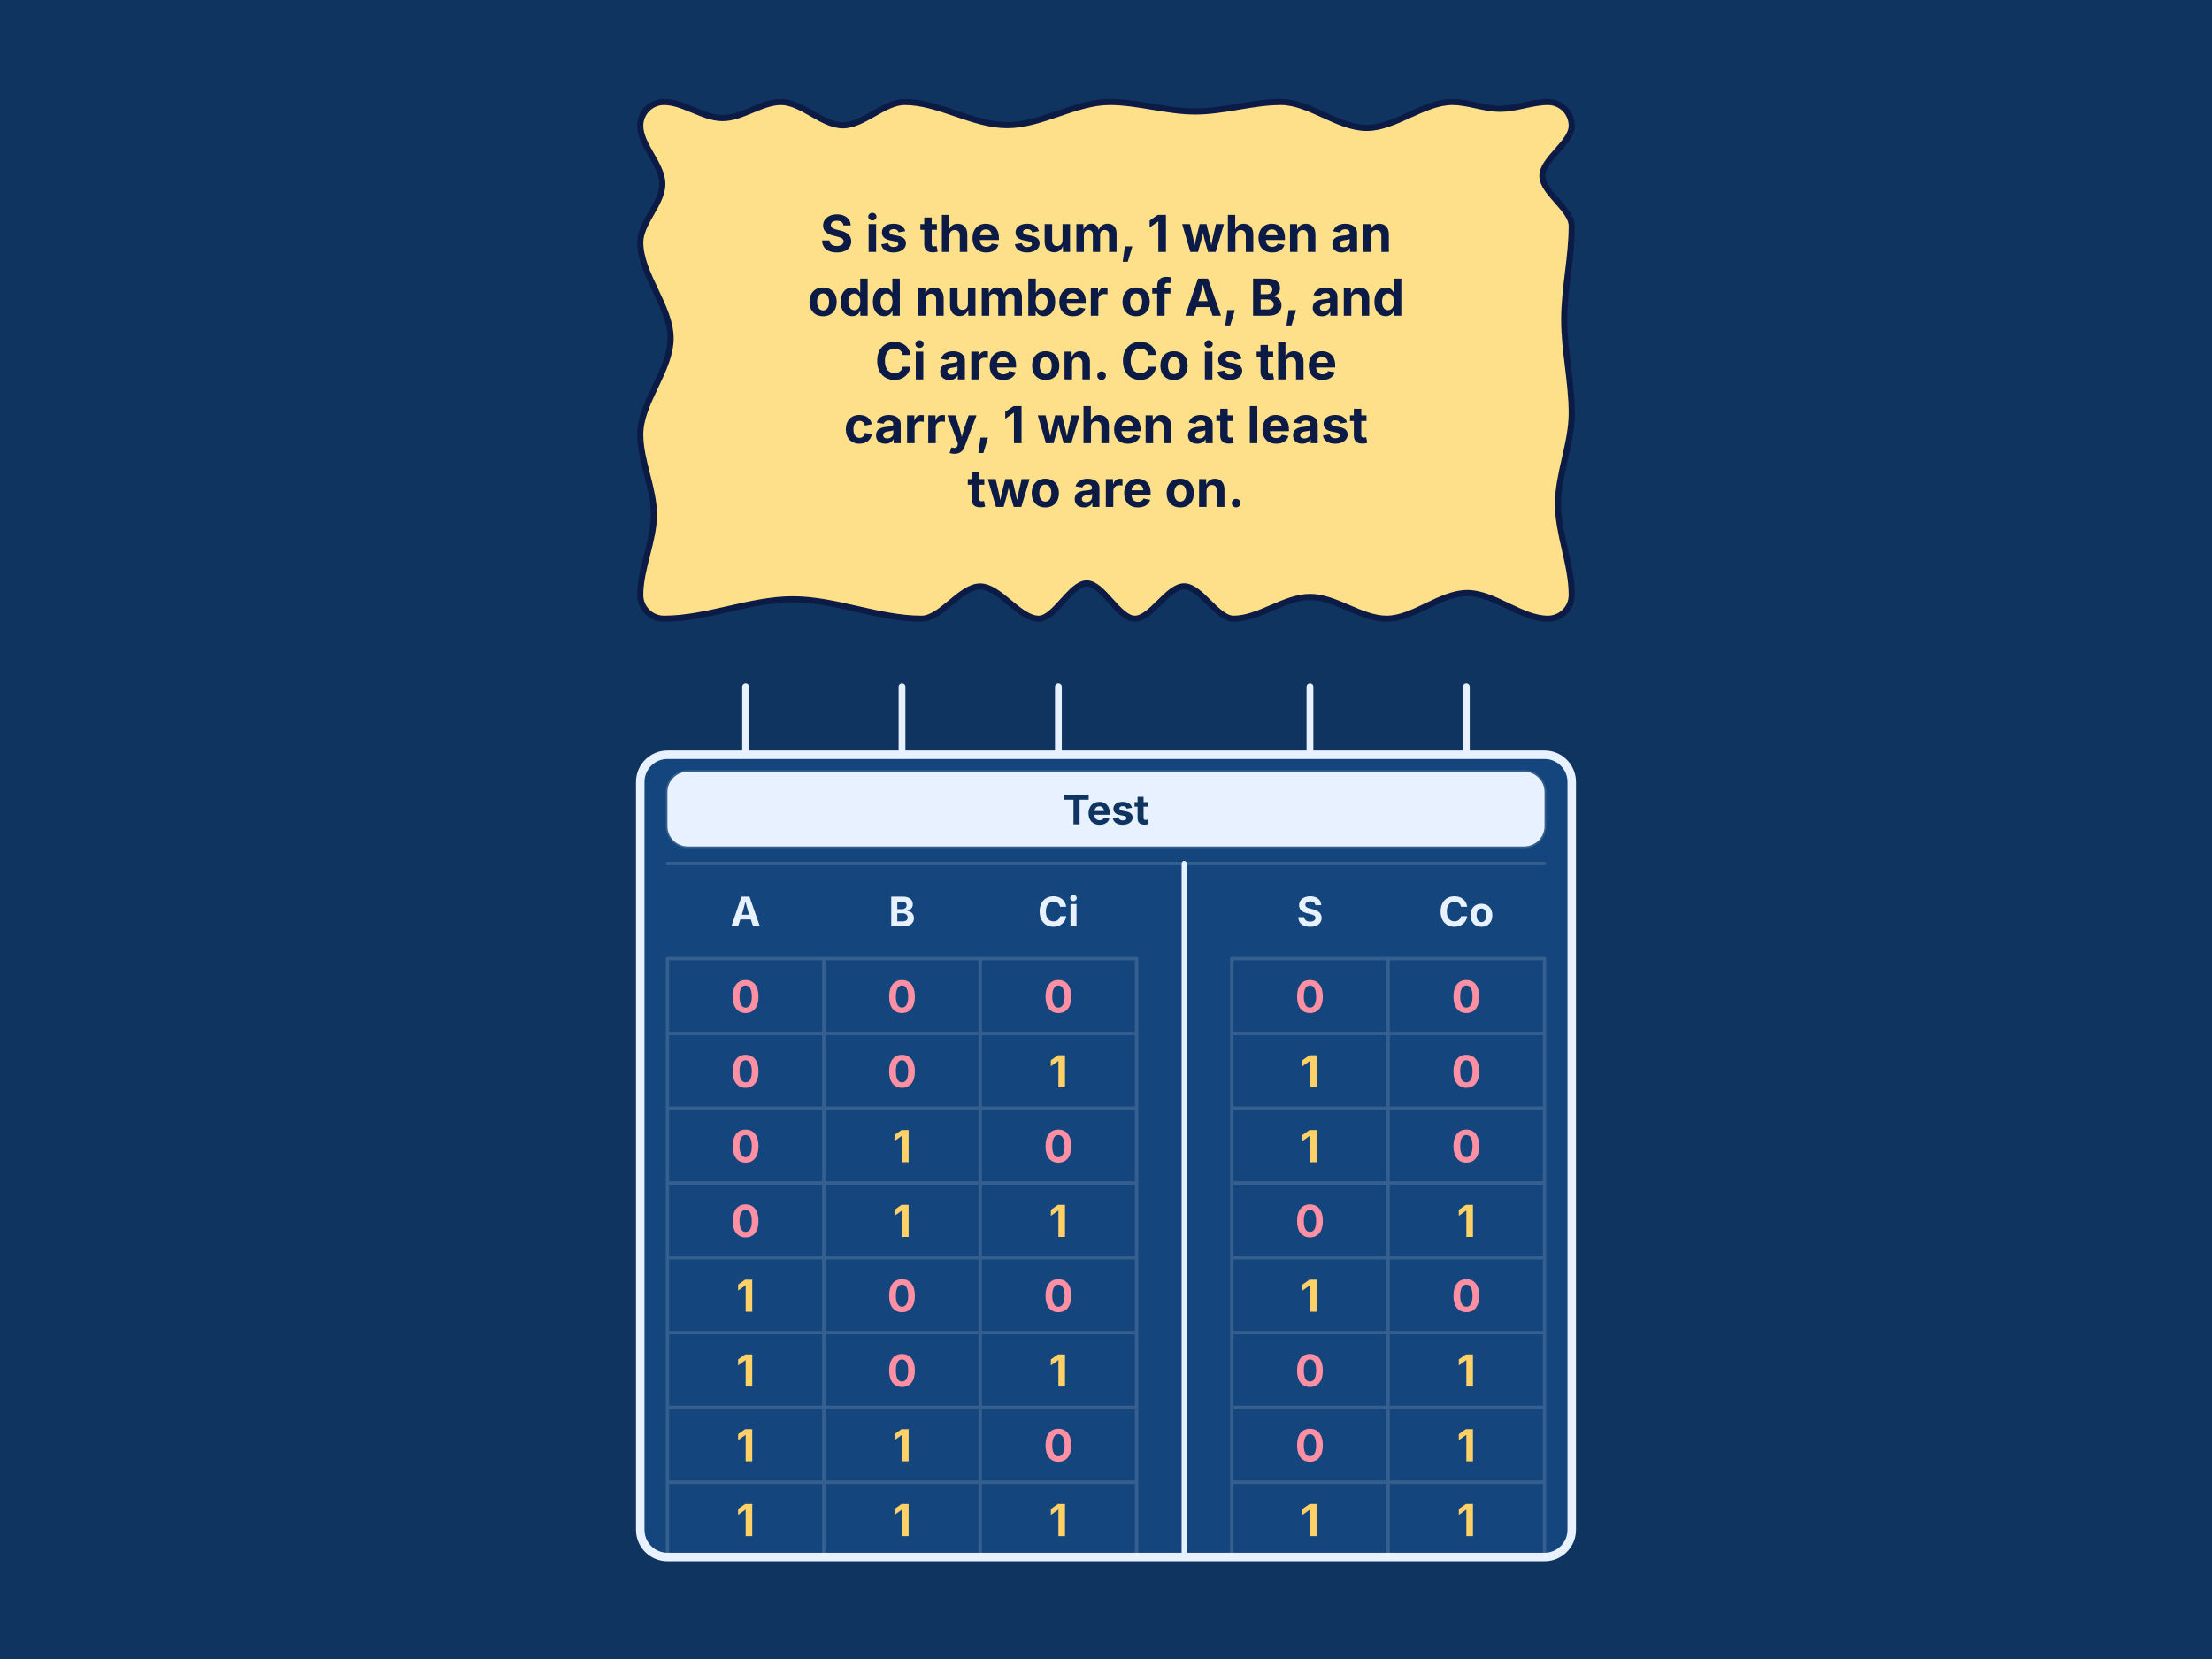
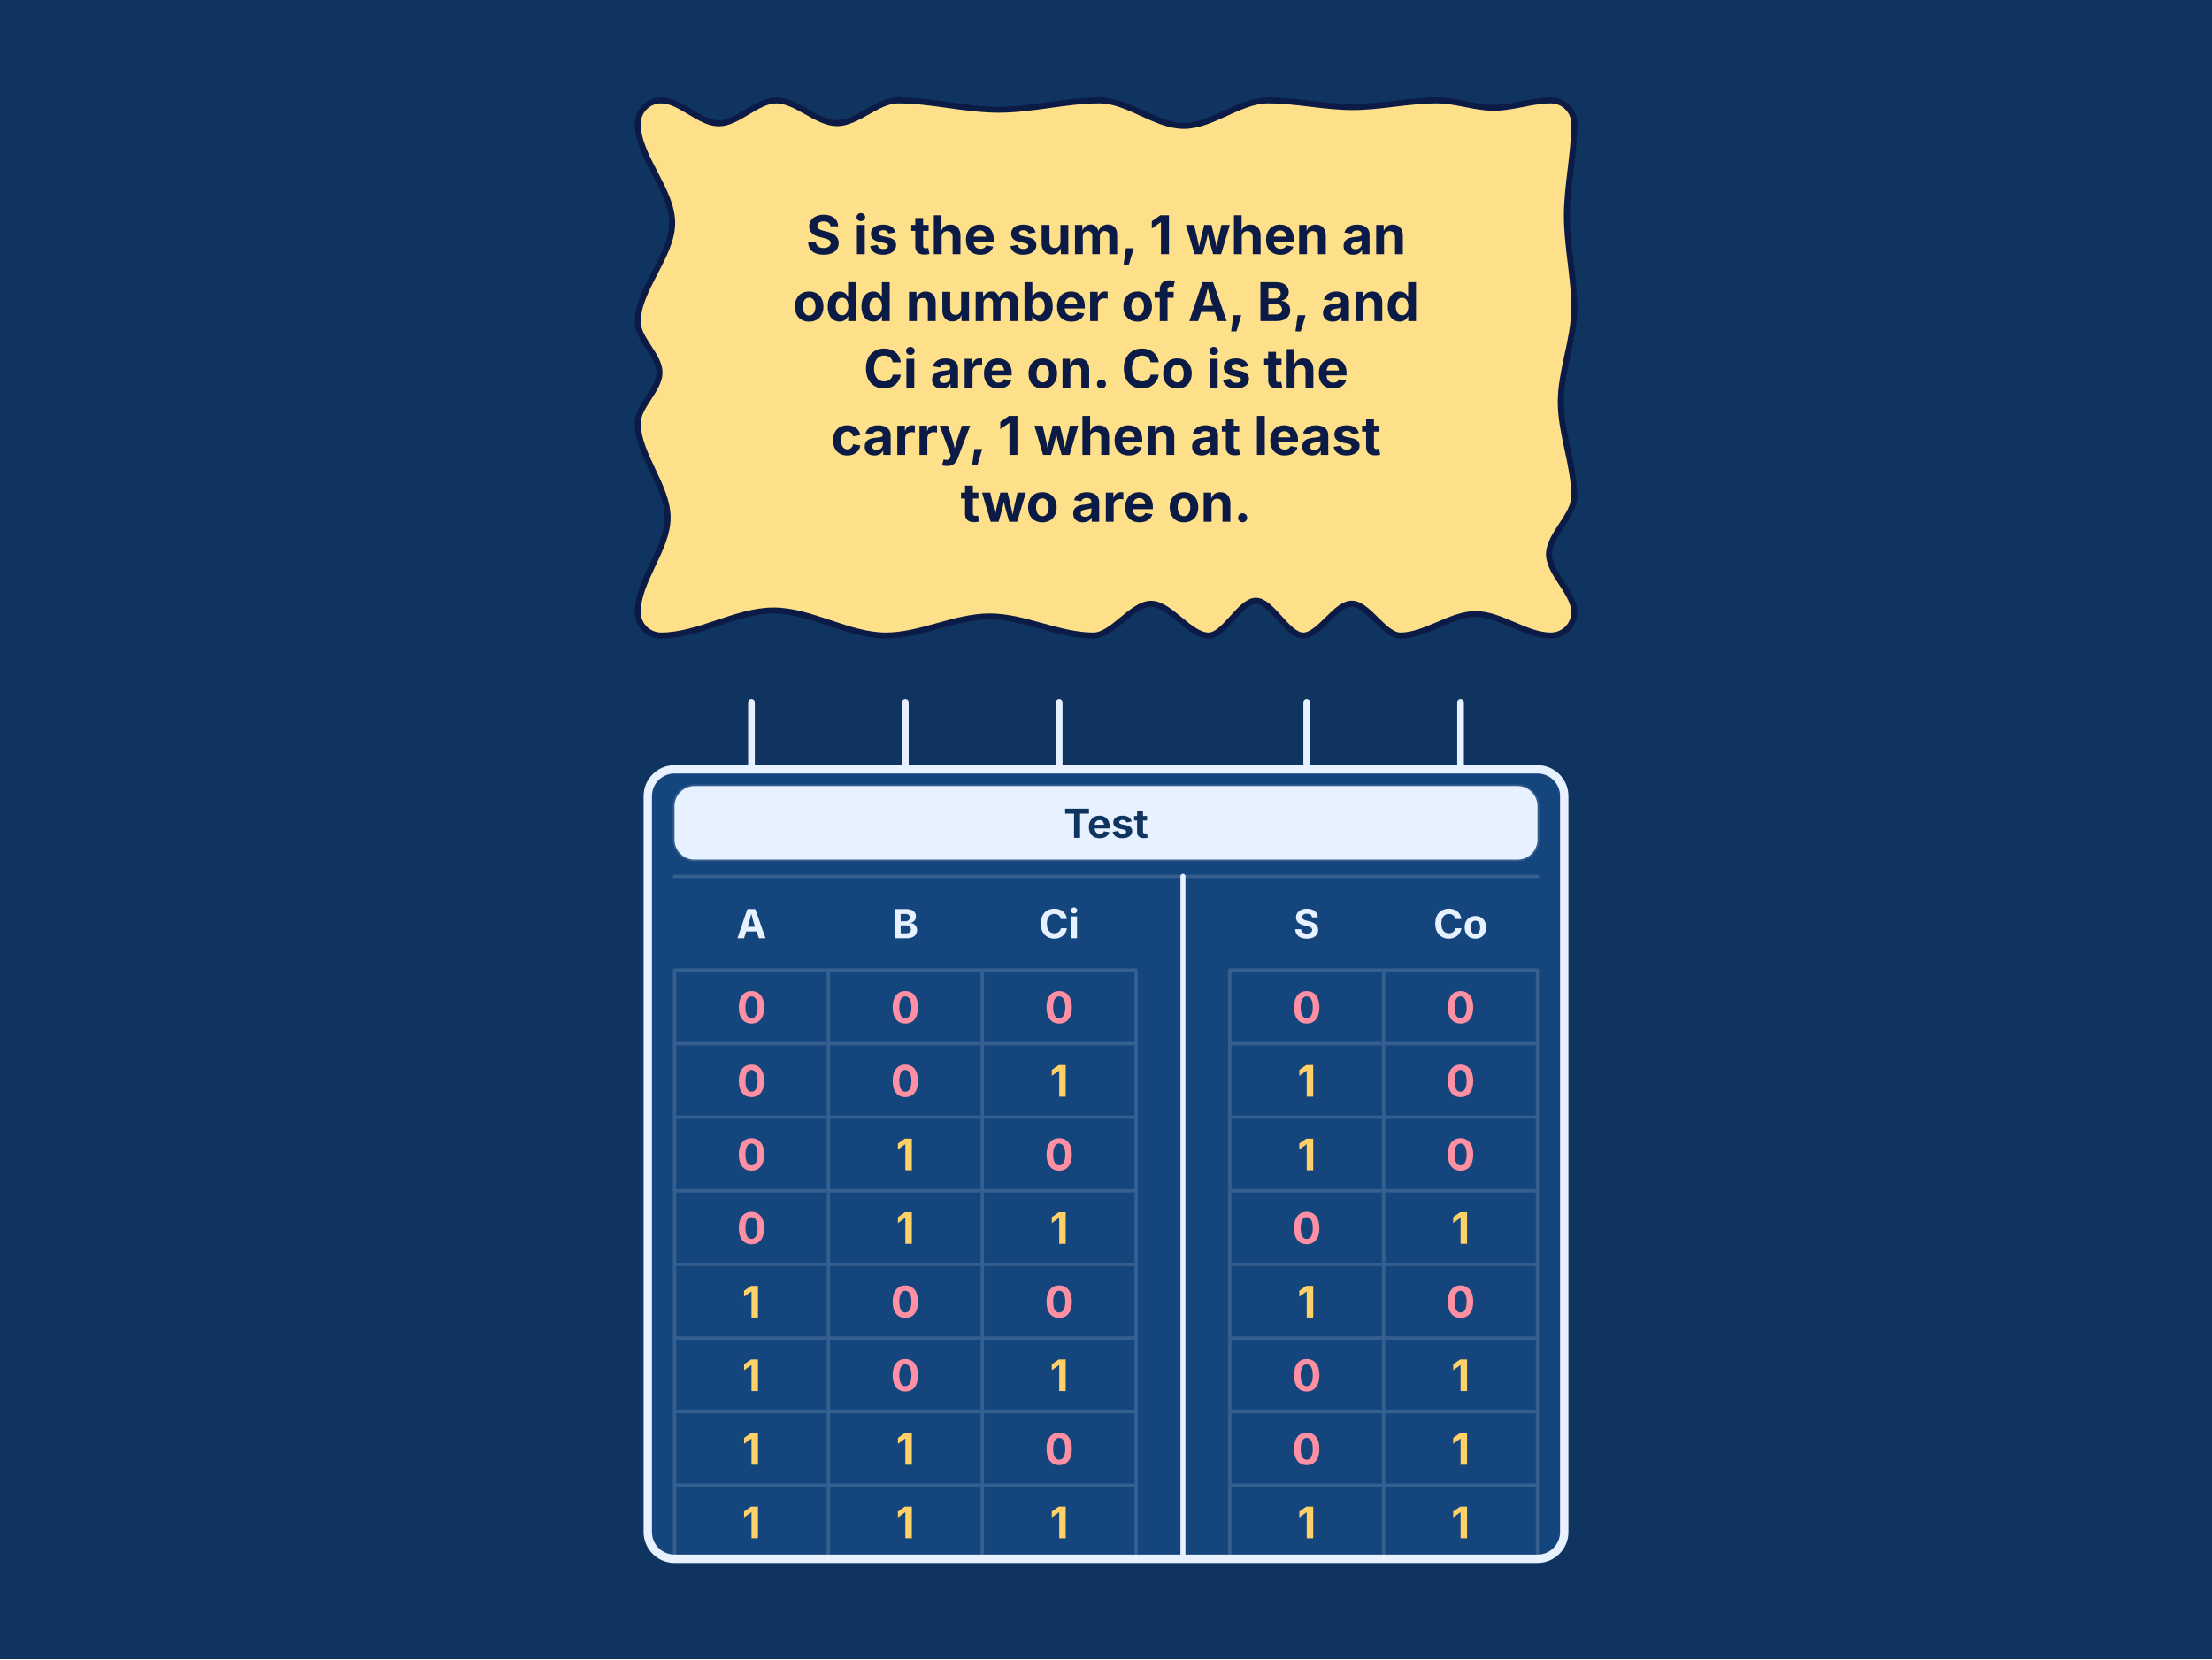
- <svg xmlns="http://www.w3.org/2000/svg" viewBox="-188.33 -222 650.67 488" width="650.67" height="488" font-family="Inter, 'Segoe UI', system-ui, -apple-system, sans-serif" stroke-linejoin="round" stroke-linecap="round">
-   <rect x="-188.33" y="-222" width="650.67" height="488" fill="#0f3460" />
+ <svg xmlns="http://www.w3.org/2000/svg" viewBox="-193.67 -230 661.33 496" width="661.33" height="496" font-family="Inter, 'Segoe UI', system-ui, -apple-system, sans-serif" stroke-linejoin="round" stroke-linecap="round">
+   <rect x="-193.67" y="-230" width="661.33" height="496" fill="#0f3460" />
  <g transform="matrix(1 0 0 1 0 0)">
    <path d="M8 0H266A8 8 0 0 1 274 8V228A8 8 0 0 1 266 236H8A8 8 0 0 1 0 228V8A8 8 0 0 1 8 0Z" fill="#15457d" stroke="#e8f1ff" stroke-width="2.5" />
    <path d="M31 0V-20M77 0V-20M123 0V-20M197 0V-20M243 0V-20" fill="none" stroke="#e8f1ff" stroke-width="2" />
    <text x="31" y="71" font-size="13" font-weight="700" fill="#ff8fa3" text-anchor="middle" dominant-baseline="middle">0</text>
    <text x="77" y="71" font-size="13" font-weight="700" fill="#ff8fa3" text-anchor="middle" dominant-baseline="middle">0</text>
    <text x="123" y="71" font-size="13" font-weight="700" fill="#ff8fa3" text-anchor="middle" dominant-baseline="middle">0</text>
    <text x="197" y="71" font-size="13" font-weight="700" fill="#ff8fa3" text-anchor="middle" dominant-baseline="middle">0</text>
    <text x="243" y="71" font-size="13" font-weight="700" fill="#ff8fa3" text-anchor="middle" dominant-baseline="middle">0</text>
    <text x="31" y="93" font-size="13" font-weight="700" fill="#ff8fa3" text-anchor="middle" dominant-baseline="middle">0</text>
    <text x="77" y="93" font-size="13" font-weight="700" fill="#ff8fa3" text-anchor="middle" dominant-baseline="middle">0</text>
    <text x="123" y="93" font-size="13" font-weight="700" fill="#ffd166" text-anchor="middle" dominant-baseline="middle">1</text>
    <text x="197" y="93" font-size="13" font-weight="700" fill="#ffd166" text-anchor="middle" dominant-baseline="middle">1</text>
    <text x="243" y="93" font-size="13" font-weight="700" fill="#ff8fa3" text-anchor="middle" dominant-baseline="middle">0</text>
    <text x="31" y="115" font-size="13" font-weight="700" fill="#ff8fa3" text-anchor="middle" dominant-baseline="middle">0</text>
    <text x="77" y="115" font-size="13" font-weight="700" fill="#ffd166" text-anchor="middle" dominant-baseline="middle">1</text>
    <text x="123" y="115" font-size="13" font-weight="700" fill="#ff8fa3" text-anchor="middle" dominant-baseline="middle">0</text>
    <text x="197" y="115" font-size="13" font-weight="700" fill="#ffd166" text-anchor="middle" dominant-baseline="middle">1</text>
    <text x="243" y="115" font-size="13" font-weight="700" fill="#ff8fa3" text-anchor="middle" dominant-baseline="middle">0</text>
    <text x="31" y="137" font-size="13" font-weight="700" fill="#ff8fa3" text-anchor="middle" dominant-baseline="middle">0</text>
    <text x="77" y="137" font-size="13" font-weight="700" fill="#ffd166" text-anchor="middle" dominant-baseline="middle">1</text>
    <text x="123" y="137" font-size="13" font-weight="700" fill="#ffd166" text-anchor="middle" dominant-baseline="middle">1</text>
    <text x="197" y="137" font-size="13" font-weight="700" fill="#ff8fa3" text-anchor="middle" dominant-baseline="middle">0</text>
    <text x="243" y="137" font-size="13" font-weight="700" fill="#ffd166" text-anchor="middle" dominant-baseline="middle">1</text>
    <text x="31" y="159" font-size="13" font-weight="700" fill="#ffd166" text-anchor="middle" dominant-baseline="middle">1</text>
    <text x="77" y="159" font-size="13" font-weight="700" fill="#ff8fa3" text-anchor="middle" dominant-baseline="middle">0</text>
    <text x="123" y="159" font-size="13" font-weight="700" fill="#ff8fa3" text-anchor="middle" dominant-baseline="middle">0</text>
    <text x="197" y="159" font-size="13" font-weight="700" fill="#ffd166" text-anchor="middle" dominant-baseline="middle">1</text>
    <text x="243" y="159" font-size="13" font-weight="700" fill="#ff8fa3" text-anchor="middle" dominant-baseline="middle">0</text>
    <text x="31" y="181" font-size="13" font-weight="700" fill="#ffd166" text-anchor="middle" dominant-baseline="middle">1</text>
    <text x="77" y="181" font-size="13" font-weight="700" fill="#ff8fa3" text-anchor="middle" dominant-baseline="middle">0</text>
    <text x="123" y="181" font-size="13" font-weight="700" fill="#ffd166" text-anchor="middle" dominant-baseline="middle">1</text>
    <text x="197" y="181" font-size="13" font-weight="700" fill="#ff8fa3" text-anchor="middle" dominant-baseline="middle">0</text>
    <text x="243" y="181" font-size="13" font-weight="700" fill="#ffd166" text-anchor="middle" dominant-baseline="middle">1</text>
    <text x="31" y="203" font-size="13" font-weight="700" fill="#ffd166" text-anchor="middle" dominant-baseline="middle">1</text>
    <text x="77" y="203" font-size="13" font-weight="700" fill="#ffd166" text-anchor="middle" dominant-baseline="middle">1</text>
    <text x="123" y="203" font-size="13" font-weight="700" fill="#ff8fa3" text-anchor="middle" dominant-baseline="middle">0</text>
    <text x="197" y="203" font-size="13" font-weight="700" fill="#ff8fa3" text-anchor="middle" dominant-baseline="middle">0</text>
    <text x="243" y="203" font-size="13" font-weight="700" fill="#ffd166" text-anchor="middle" dominant-baseline="middle">1</text>
    <text x="31" y="225" font-size="13" font-weight="700" fill="#ffd166" text-anchor="middle" dominant-baseline="middle">1</text>
    <text x="77" y="225" font-size="13" font-weight="700" fill="#ffd166" text-anchor="middle" dominant-baseline="middle">1</text>
    <text x="123" y="225" font-size="13" font-weight="700" fill="#ffd166" text-anchor="middle" dominant-baseline="middle">1</text>
    <text x="197" y="225" font-size="13" font-weight="700" fill="#ffd166" text-anchor="middle" dominant-baseline="middle">1</text>
    <text x="243" y="225" font-size="13" font-weight="700" fill="#ffd166" text-anchor="middle" dominant-baseline="middle">1</text>
    <path d="M8 32H266M8 60H146M8 82H146M8 104H146M8 126H146M8 148H146M8 170H146M8 192H146M8 214H146M8 60V236M146 60V236M174 60H266M174 82H266M174 104H266M174 126H266M174 148H266M174 170H266M174 192H266M174 214H266M174 60V236M266 60V236M54 60V236M100 60V236M220 60V236M160 32V236" fill="none" stroke="rgba(255,255,255,0.14)" stroke-width="1" />
    <path d="M160 32V236" fill="none" stroke="#e8f1ff" stroke-width="1.5" />
    <text x="31" y="46" font-size="12" font-weight="700" fill="#e8f1ff" text-anchor="middle" dominant-baseline="middle">A</text>
    <text x="77" y="46" font-size="12" font-weight="700" fill="#e8f1ff" text-anchor="middle" dominant-baseline="middle">B</text>
    <text x="123" y="46" font-size="12" font-weight="700" fill="#e8f1ff" text-anchor="middle" dominant-baseline="middle">Ci</text>
    <text x="197" y="46" font-size="12" font-weight="700" fill="#e8f1ff" text-anchor="middle" dominant-baseline="middle">S</text>
    <text x="243" y="46" font-size="12" font-weight="700" fill="#e8f1ff" text-anchor="middle" dominant-baseline="middle">Co</text>
    <path d="M14 5H260A6 6 0 0 1 266 11V21A6 6 0 0 1 260 27H14A6 6 0 0 1 8 21V11A6 6 0 0 1 14 5Z" fill="#e8f1ff" stroke="rgba(255,255,255,0.14)" stroke-width="1" />
    <text x="137" y="16" font-size="12" font-weight="700" fill="#0f3460" text-anchor="middle" dominant-baseline="middle">Test</text>
  </g>
-   <g transform="matrix(1 0 0 1 0 -192)">
-     <path d="M7 0C12.74 0 18.47 4.74 24.21 4.74C29.94 4.74 35.68 0 41.41 0C47.48 0 53.54 6.87 59.6 6.87C65.66 6.87 71.72 0 77.79 0C87.83 0 97.88 6.82 107.93 6.82C117.98 6.82 128.03 0 138.08 0C146.48 0 154.87 2.8 163.26 2.8C171.66 2.8 180.05 0 188.45 0C196.85 0 205.26 7.63 213.66 7.63C222.07 7.63 230.47 0 238.87 0C243.56 0 248.25 2.01 252.94 2.01C257.62 2.01 262.31 0 267 0C270.87 0 274 3.13 274 7C274 11.91 265.36 16.83 265.36 21.74C265.36 26.65 274 31.57 274 36.48C274 45.66 271.79 54.84 271.79 64.02C271.79 73.19 274 82.37 274 91.55C274 100.46 269.96 109.37 269.96 118.27C269.96 127.18 274 136.09 274 145C274 148.87 270.87 152 267 152C259.09 152 251.18 144.44 243.26 144.44C235.35 144.44 227.44 152 219.53 152C212.03 152 204.53 145.59 197.03 145.59C189.52 145.59 182.02 152 174.52 152C169.68 152 164.84 142.47 159.99 142.47C155.15 142.47 150.31 152 145.47 152C140.76 152 136.05 141.61 131.34 141.61C126.63 141.61 121.93 152 117.22 152C111.47 152 105.73 142.51 99.98 142.51C94.24 142.51 88.49 152 82.75 152C70.12 152 57.5 146.29 44.87 146.29C32.25 146.29 19.62 152 7 152C3.13 152 0 148.87 0 145C0 137.13 4.02 129.26 4.02 121.4C4.02 113.53 0 105.66 0 97.79C0 88.37 8.93 78.95 8.93 69.53C8.93 60.11 0 50.69 0 41.27C0 35.56 6.51 29.85 6.51 24.14C6.51 18.42 0 12.71 0 7C0 3.13 3.13 0 7 0Z" fill="#ffe08a" stroke="#0b1b46" stroke-width="1.8" />
-     <text x="137" y="38.5" font-size="15" font-weight="700" fill="#0b1b46" text-anchor="middle" dominant-baseline="middle">S is the sum, 1 when an</text>
-     <text x="137" y="57.25" font-size="15" font-weight="700" fill="#0b1b46" text-anchor="middle" dominant-baseline="middle">odd number of A, B, and</text>
-     <text x="137" y="76" font-size="15" font-weight="700" fill="#0b1b46" text-anchor="middle" dominant-baseline="middle">Ci are on. Co is the</text>
-     <text x="137" y="94.75" font-size="15" font-weight="700" fill="#0b1b46" text-anchor="middle" dominant-baseline="middle">carry, 1 when at least</text>
-     <text x="137" y="113.5" font-size="15" font-weight="700" fill="#0b1b46" text-anchor="middle" dominant-baseline="middle">two are on.</text>
+   <g transform="matrix(1 0 0 1 -3 -200)">
+     <path d="M7 0C12.74 0 18.47 6.87 24.21 6.87C29.94 6.87 35.68 0 41.41 0C47.48 0 53.54 6.82 59.6 6.82C65.66 6.82 71.72 0 77.79 0C87.83 0 97.88 2.8 107.93 2.8C117.98 2.8 128.03 0 138.08 0C146.48 0 154.87 7.63 163.26 7.63C171.66 7.63 180.05 0 188.45 0C196.85 0 205.26 2.01 213.66 2.01C222.07 2.01 230.47 0 238.87 0C244.56 0 250.25 2.22 255.94 2.22C261.62 2.22 267.31 0 273 0C276.87 0 280 3.13 280 7C280 16.18 277.79 25.36 277.79 34.53C277.79 43.71 280 52.89 280 62.07C280 71.45 275.96 80.83 275.96 90.22C275.96 99.6 280 108.99 280 118.37C280 124.14 272.44 129.91 272.44 135.69C272.44 141.46 280 147.23 280 153C280 156.87 276.87 160 273 160C265.5 160 258 153.59 250.5 153.59C243 153.59 235.5 160 228 160C223.15 160 218.31 150.47 213.47 150.47C208.62 150.47 203.78 160 198.94 160C194.23 160 189.52 149.61 184.81 149.61C180.11 149.61 175.4 160 170.69 160C164.95 160 159.2 150.51 153.46 150.51C147.71 150.51 141.97 160 136.22 160C125.88 160 115.54 154.29 105.2 154.29C94.86 154.29 84.52 160 74.18 160C62.99 160 51.79 152.52 40.59 152.52C29.39 152.52 18.2 160 7 160C3.13 160 0 156.87 0 153C0 143.58 8.93 134.16 8.93 124.74C8.93 115.32 0 105.9 0 96.48C0 91.44 6.51 86.41 6.51 81.37C6.51 76.34 0 71.31 0 66.27C0 56.39 10.29 46.51 10.29 36.64C10.29 26.76 0 16.88 0 7C0 3.13 3.13 0 7 0Z" fill="#ffe08a" stroke="#0b1b46" stroke-width="1.8" />
+     <text x="140" y="40" font-size="16" font-weight="700" fill="#0b1b46" text-anchor="middle" dominant-baseline="middle">S is the sum, 1 when an</text>
+     <text x="140" y="60" font-size="16" font-weight="700" fill="#0b1b46" text-anchor="middle" dominant-baseline="middle">odd number of A, B, and</text>
+     <text x="140" y="80" font-size="16" font-weight="700" fill="#0b1b46" text-anchor="middle" dominant-baseline="middle">Ci are on. Co is the</text>
+     <text x="140" y="100" font-size="16" font-weight="700" fill="#0b1b46" text-anchor="middle" dominant-baseline="middle">carry, 1 when at least</text>
+     <text x="140" y="120" font-size="16" font-weight="700" fill="#0b1b46" text-anchor="middle" dominant-baseline="middle">two are on.</text>
  </g>
</svg>
